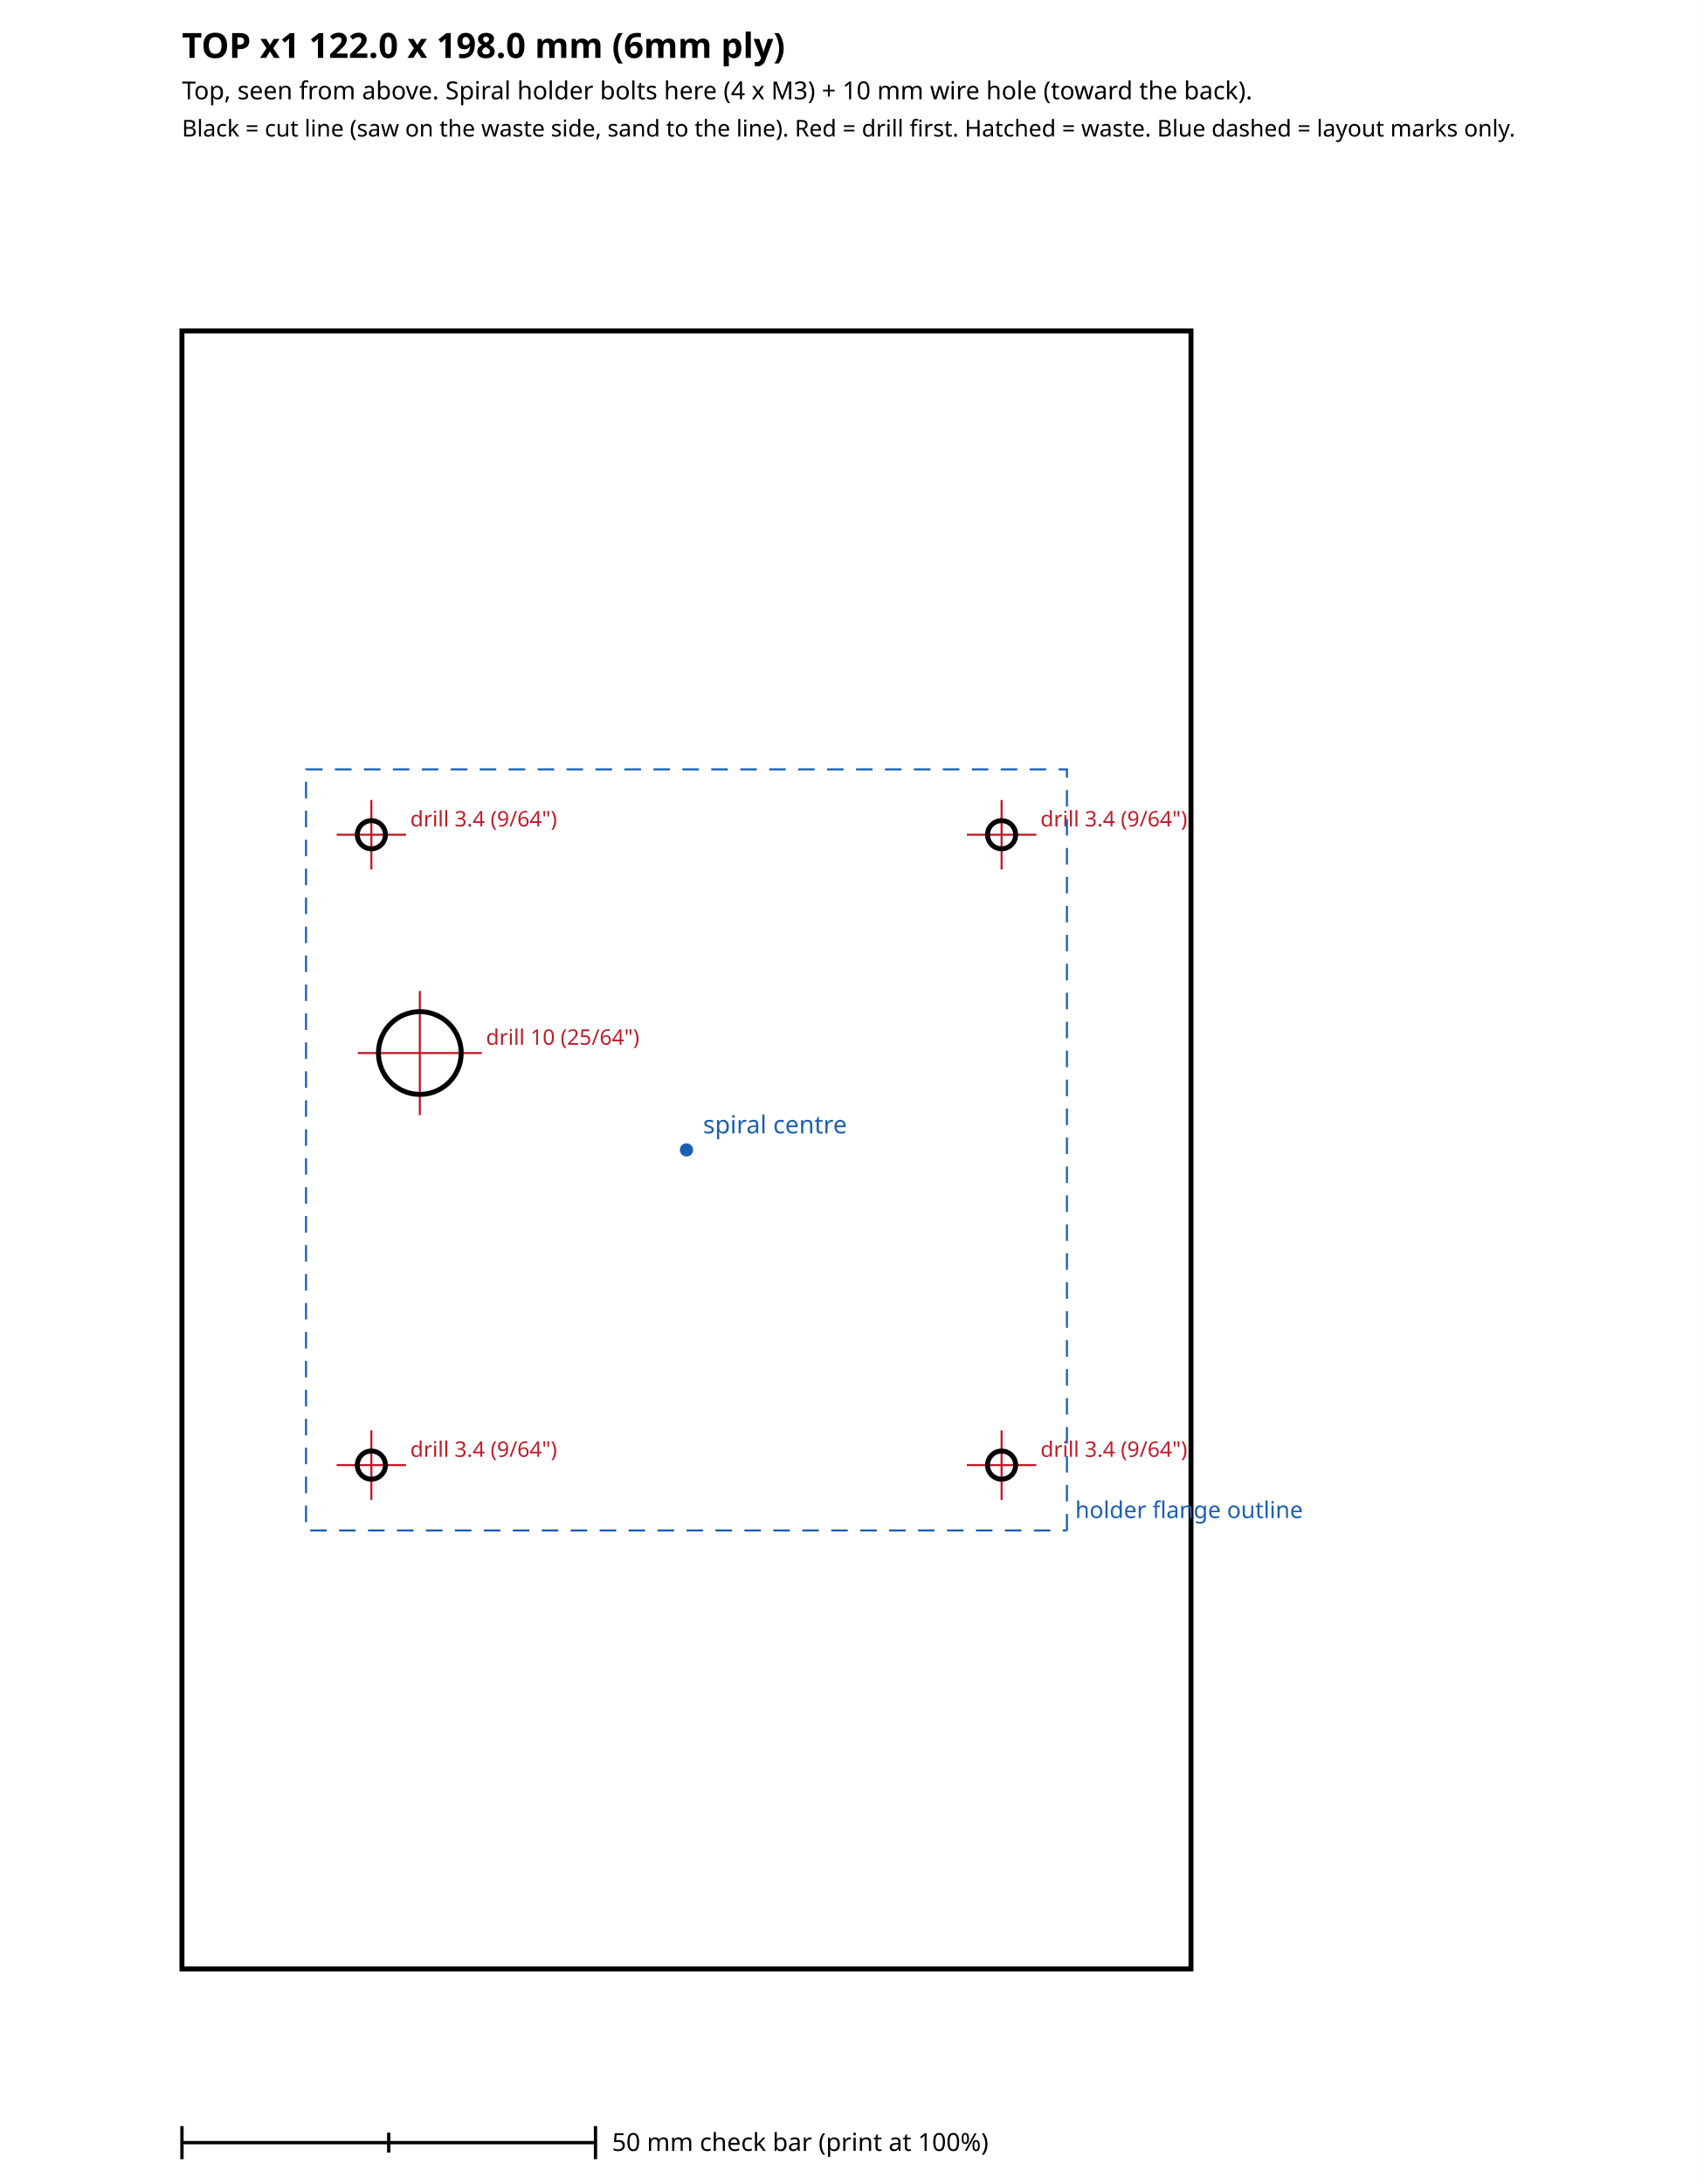
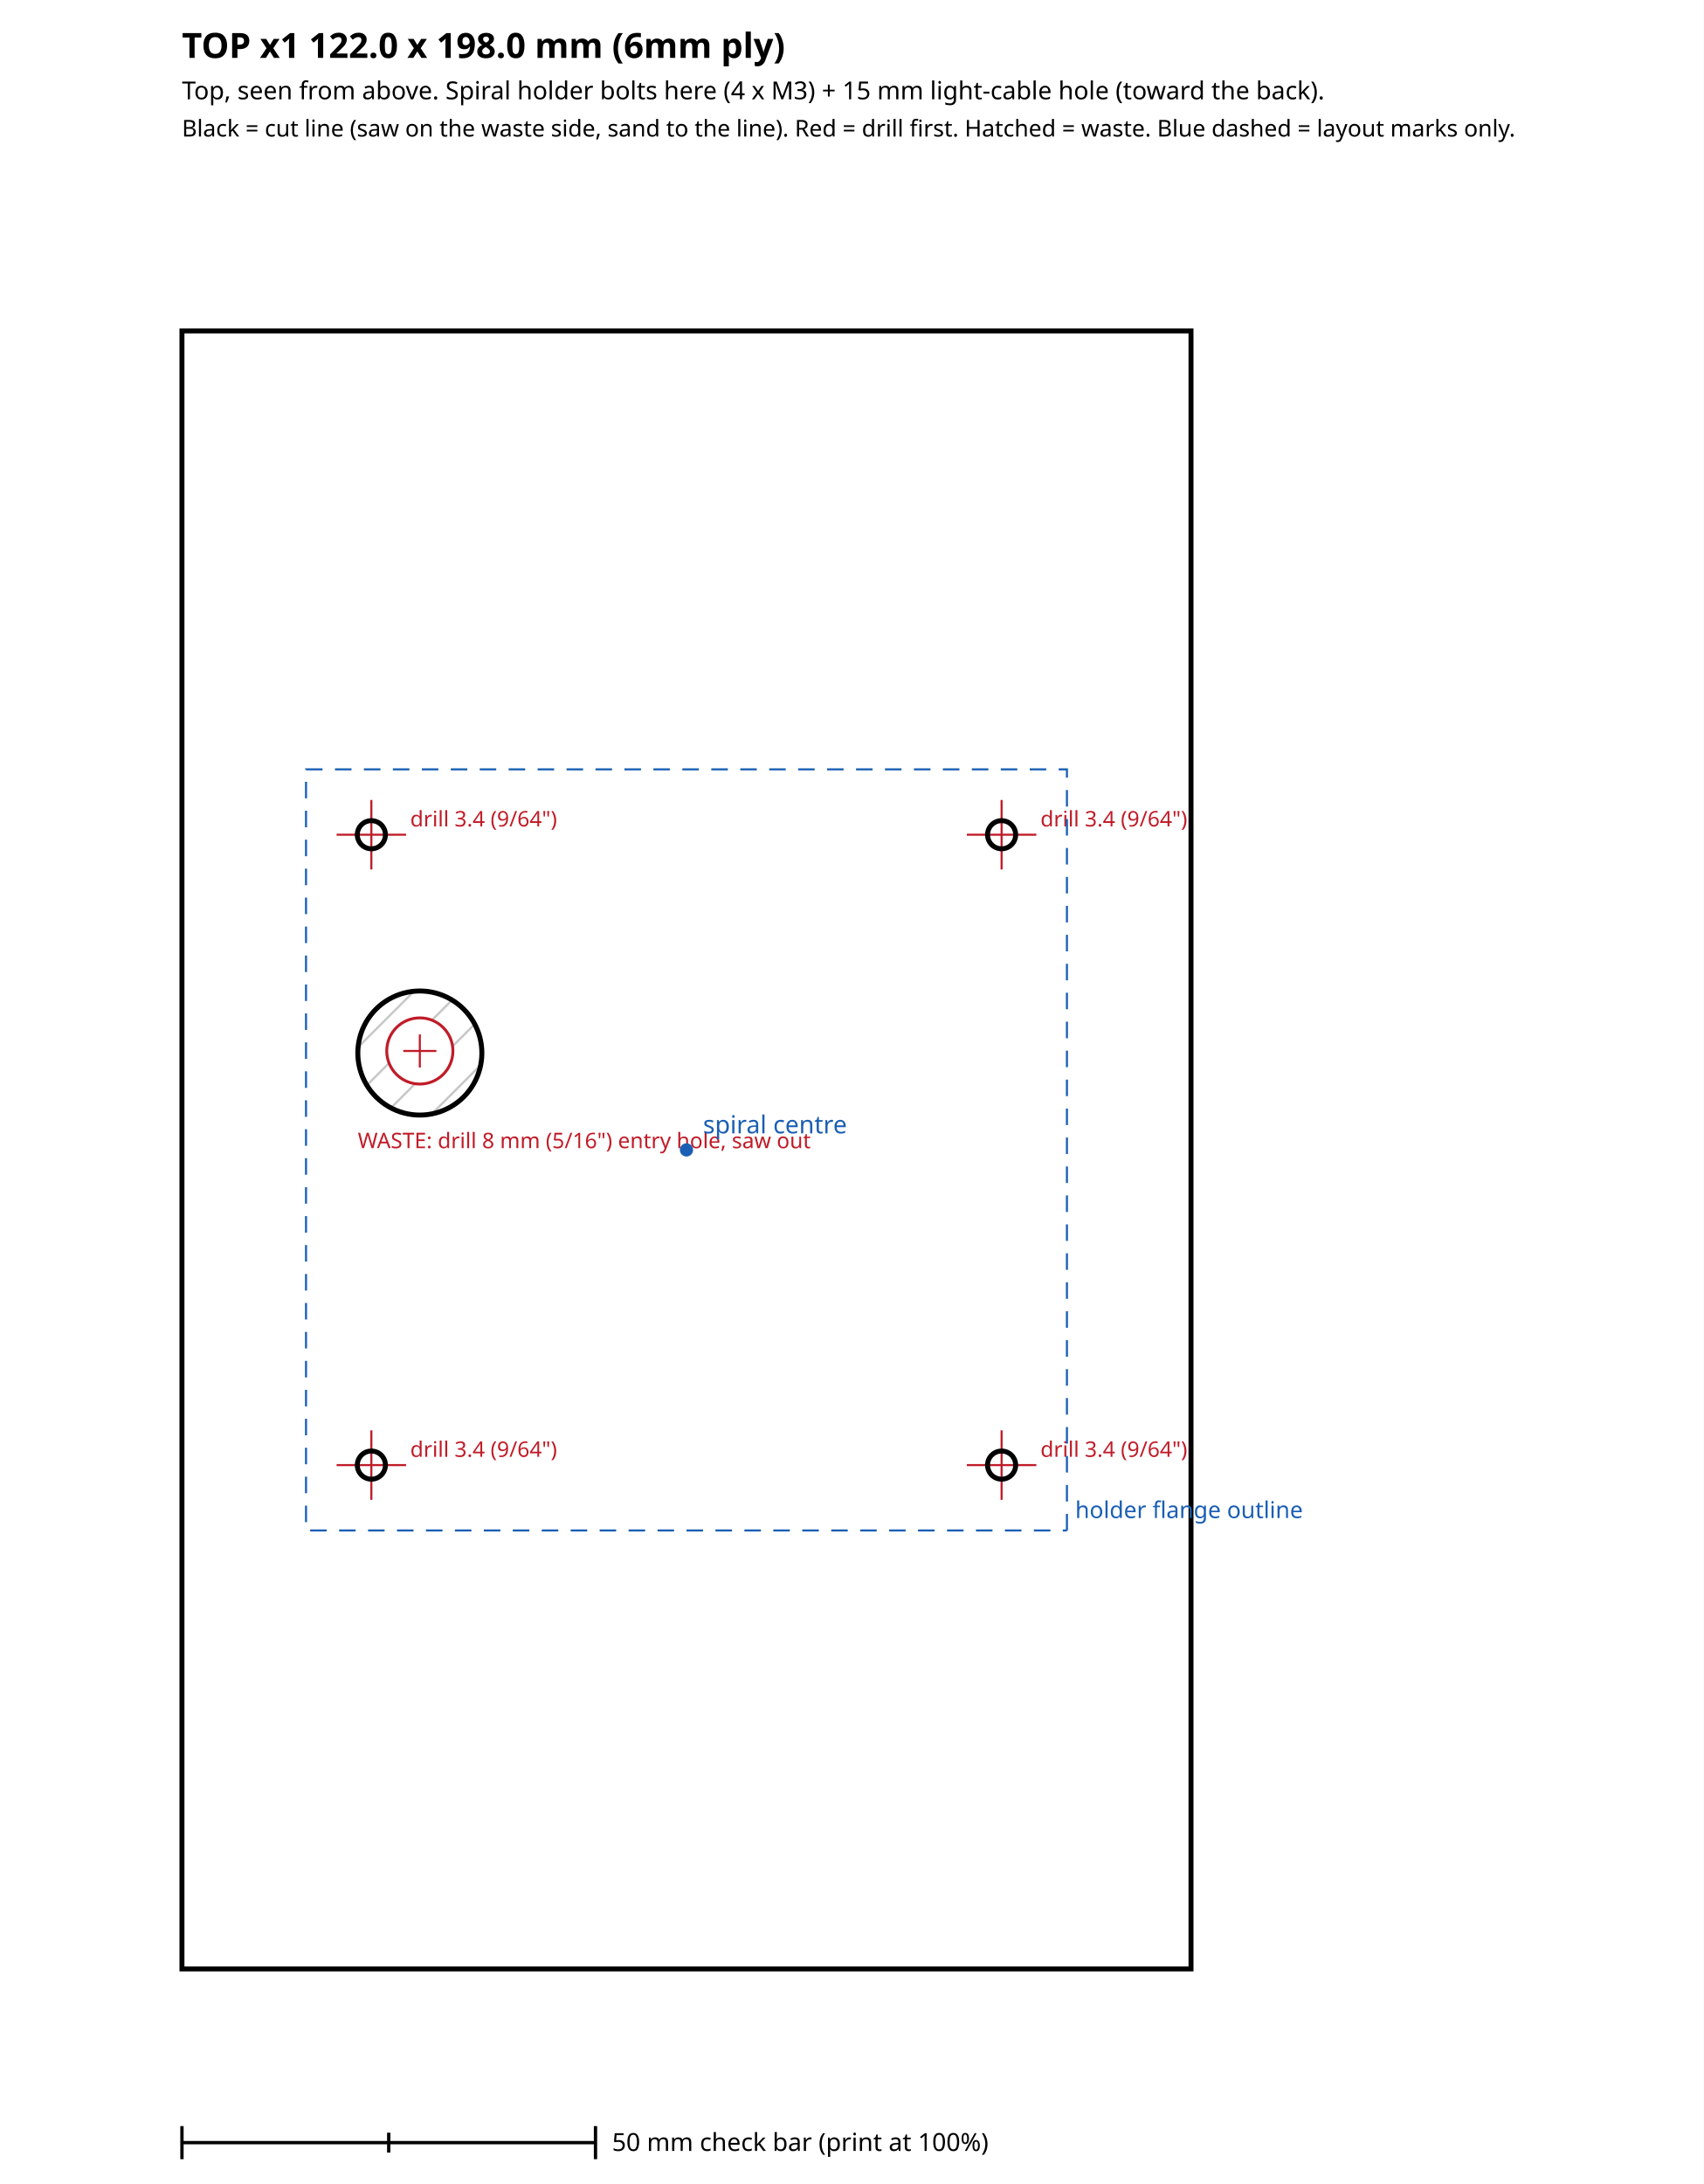
<svg xmlns="http://www.w3.org/2000/svg" width="206.00mm" height="264.00mm" viewBox="0 0 206.00 264.00">
  <defs>
    <pattern id="waste" width="4" height="4" patternUnits="userSpaceOnUse" patternTransform="rotate(45)">
      <path d="M 0 0 V 4" stroke="#bbbbbb" stroke-width="0.5" />
    </pattern>
  </defs>
  <rect width="100%" height="100%" fill="white" />
+   <path d="M 58.245,127.779 L 58.261,127.288 L 58.245,126.798 L 58.197,126.309 L 58.117,125.825 L 58.006,125.347 L 57.863,124.877 L 57.691,124.418 L 57.488,123.971 L 57.257,123.538 L 56.997,123.121 L 56.712,122.723 L 56.400,122.343 L 56.065,121.985 L 55.707,121.649 L 55.327,121.338 L 54.928,121.052 L 54.511,120.793 L 54.079,120.562 L 53.632,120.359 L 53.172,120.186 L 52.703,120.044 L 52.225,119.932 L 51.740,119.852 L 51.252,119.804 L 50.761,119.788 L 50.271,119.804 L 49.782,119.852 L 49.298,119.932 L 48.820,120.044 L 48.351,120.186 L 47.891,120.359 L 47.444,120.562 L 47.011,120.793 L 46.595,121.052 L 46.196,121.338 L 45.816,121.649 L 45.458,121.985 L 45.123,122.343 L 44.811,122.723 L 44.525,123.121 L 44.266,123.538 L 44.035,123.971 L 43.832,124.418 L 43.659,124.877 L 43.517,125.347 L 43.406,125.825 L 43.326,126.309 L 43.277,126.798 L 43.261,127.288 L 43.277,127.779 L 43.326,128.267 L 43.406,128.751 L 43.517,129.229 L 43.659,129.699 L 43.832,130.158 L 44.035,130.605 L 44.266,131.038 L 44.525,131.455 L 44.811,131.854 L 45.123,132.233 L 45.458,132.592 L 45.816,132.927 L 46.196,133.238 L 46.595,133.524 L 47.011,133.783 L 47.444,134.015 L 47.891,134.217 L 48.351,134.390 L 48.820,134.533 L 49.298,134.644 L 49.782,134.724 L 50.271,134.772 L 50.761,134.788 L 51.252,134.772 L 51.740,134.724 L 52.225,134.644 L 52.703,134.533 L 53.172,134.390 L 53.632,134.217 L 54.079,134.015 L 54.511,133.783 L 54.928,133.524 L 55.327,133.238 L 55.707,132.927 L 56.065,132.592 L 56.400,132.233 L 56.712,131.854 L 56.997,131.455 L 57.257,131.038 L 57.488,130.605 L 57.691,130.158 L 57.863,129.699 L 58.006,129.229 L 58.117,128.751 L 58.197,128.267 L 58.245,127.779 Z" fill="url(#waste)" stroke="none" />
+   <circle cx="50.76" cy="127.04" r="4" fill="white" stroke="#c01c28" stroke-width="0.35" />
+   <path d="M 48.76 127.04 H 52.76 M 50.76 125.04 V 129.04" stroke="#c01c28" stroke-width="0.25" />
+   <text x="43.26" y="138.79" font-size="2.6" fill="#c01c28" font-family="sans-serif">WASTE: drill 8 mm (5/16") entry hole, saw out</text>
  <path d="M 40.70 177.10 H 49.10 M 44.90 172.90 V 181.30" stroke="#c01c28" stroke-width="0.25" />
  <text x="49.60" y="176.10" font-size="2.6" fill="#c01c28" font-family="sans-serif">drill 3.4 (9/64")</text>
  <path d="M 116.90 177.10 H 125.30 M 121.10 172.90 V 181.30" stroke="#c01c28" stroke-width="0.25" />
  <text x="125.80" y="176.10" font-size="2.6" fill="#c01c28" font-family="sans-serif">drill 3.4 (9/64")</text>
-   <path d="M 43.26 127.29 H 58.26 M 50.76 119.79 V 134.79" stroke="#c01c28" stroke-width="0.25" />
-   <text x="58.76" y="126.29" font-size="2.6" fill="#c01c28" font-family="sans-serif">drill 10 (25/64")</text>
  <path d="M 40.70 100.90 H 49.10 M 44.90 96.70 V 105.10" stroke="#c01c28" stroke-width="0.25" />
  <text x="49.60" y="99.90" font-size="2.6" fill="#c01c28" font-family="sans-serif">drill 3.4 (9/64")</text>
  <path d="M 116.90 100.90 H 125.30 M 121.10 96.70 V 105.10" stroke="#c01c28" stroke-width="0.25" />
  <text x="125.80" y="99.90" font-size="2.6" fill="#c01c28" font-family="sans-serif">drill 3.4 (9/64")</text>
  <path d="M 22.000,238.000 L 22.000,40.000 L 144.000,40.000 L 144.000,238.000 L 22.000,238.000 Z" fill="none" stroke="black" stroke-width="0.6" />
  <path d="M 46.592,177.267 L 46.600,177.100 L 46.592,176.933 L 46.567,176.768 L 46.527,176.607 L 46.471,176.449 L 46.399,176.299 L 46.313,176.156 L 46.214,176.022 L 46.102,175.898 L 45.978,175.786 L 45.844,175.687 L 45.701,175.601 L 45.551,175.529 L 45.393,175.473 L 45.232,175.433 L 45.067,175.408 L 44.900,175.400 L 44.733,175.408 L 44.568,175.433 L 44.407,175.473 L 44.249,175.529 L 44.099,175.601 L 43.956,175.687 L 43.822,175.786 L 43.698,175.898 L 43.586,176.022 L 43.487,176.156 L 43.401,176.299 L 43.329,176.449 L 43.273,176.607 L 43.233,176.768 L 43.208,176.933 L 43.200,177.100 L 43.208,177.267 L 43.233,177.432 L 43.273,177.593 L 43.329,177.751 L 43.401,177.901 L 43.487,178.044 L 43.586,178.178 L 43.698,178.302 L 43.822,178.414 L 43.956,178.513 L 44.099,178.599 L 44.249,178.671 L 44.407,178.727 L 44.568,178.767 L 44.733,178.792 L 44.900,178.800 L 45.067,178.792 L 45.232,178.767 L 45.393,178.727 L 45.551,178.671 L 45.701,178.599 L 45.844,178.513 L 45.978,178.414 L 46.102,178.302 L 46.214,178.178 L 46.313,178.044 L 46.399,177.901 L 46.471,177.751 L 46.527,177.593 L 46.567,177.432 L 46.592,177.267 Z" fill="none" stroke="black" stroke-width="0.6" />
  <path d="M 122.792,177.267 L 122.800,177.100 L 122.792,176.933 L 122.767,176.768 L 122.727,176.607 L 122.671,176.449 L 122.599,176.299 L 122.513,176.156 L 122.414,176.022 L 122.302,175.898 L 122.178,175.786 L 122.044,175.687 L 121.901,175.601 L 121.751,175.529 L 121.593,175.473 L 121.432,175.433 L 121.267,175.408 L 121.100,175.400 L 120.933,175.408 L 120.768,175.433 L 120.607,175.473 L 120.449,175.529 L 120.299,175.601 L 120.156,175.687 L 120.022,175.786 L 119.898,175.898 L 119.786,176.022 L 119.687,176.156 L 119.601,176.299 L 119.529,176.449 L 119.473,176.607 L 119.433,176.768 L 119.408,176.933 L 119.400,177.100 L 119.408,177.267 L 119.433,177.432 L 119.473,177.593 L 119.529,177.751 L 119.601,177.901 L 119.687,178.044 L 119.786,178.178 L 119.898,178.302 L 120.022,178.414 L 120.156,178.513 L 120.299,178.599 L 120.449,178.671 L 120.607,178.727 L 120.768,178.767 L 120.933,178.792 L 121.100,178.800 L 121.267,178.792 L 121.432,178.767 L 121.593,178.727 L 121.751,178.671 L 121.901,178.599 L 122.044,178.513 L 122.178,178.414 L 122.302,178.302 L 122.414,178.178 L 122.513,178.044 L 122.599,177.901 L 122.671,177.751 L 122.727,177.593 L 122.767,177.432 L 122.792,177.267 Z" fill="none" stroke="black" stroke-width="0.6" />
-   <path d="M 55.751,127.615 L 55.761,127.288 L 55.751,126.961 L 55.719,126.636 L 55.665,126.313 L 55.591,125.994 L 55.496,125.681 L 55.381,125.375 L 55.246,125.077 L 55.092,124.788 L 54.919,124.510 L 54.728,124.244 L 54.521,123.992 L 54.297,123.753 L 54.058,123.529 L 53.805,123.321 L 53.539,123.131 L 53.261,122.958 L 52.973,122.804 L 52.675,122.669 L 52.369,122.554 L 52.056,122.459 L 51.737,122.384 L 51.414,122.331 L 51.088,122.299 L 50.761,122.288 L 50.434,122.299 L 50.109,122.331 L 49.786,122.384 L 49.467,122.459 L 49.154,122.554 L 48.848,122.669 L 48.550,122.804 L 48.261,122.958 L 47.984,123.131 L 47.718,123.321 L 47.465,123.529 L 47.226,123.753 L 47.002,123.992 L 46.795,124.244 L 46.604,124.510 L 46.431,124.788 L 46.277,125.077 L 46.142,125.375 L 46.027,125.681 L 45.932,125.994 L 45.858,126.313 L 45.804,126.636 L 45.772,126.961 L 45.761,127.288 L 45.772,127.615 L 45.804,127.941 L 45.858,128.264 L 45.932,128.582 L 46.027,128.895 L 46.142,129.202 L 46.277,129.500 L 46.431,129.788 L 46.604,130.066 L 46.795,130.332 L 47.002,130.585 L 47.226,130.824 L 47.465,131.047 L 47.718,131.255 L 47.984,131.446 L 48.261,131.618 L 48.550,131.773 L 48.848,131.908 L 49.154,132.023 L 49.467,132.118 L 49.786,132.192 L 50.109,132.245 L 50.434,132.278 L 50.761,132.288 L 51.088,132.278 L 51.414,132.245 L 51.737,132.192 L 52.056,132.118 L 52.369,132.023 L 52.675,131.908 L 52.973,131.773 L 53.261,131.618 L 53.539,131.446 L 53.805,131.255 L 54.058,131.047 L 54.297,130.824 L 54.521,130.585 L 54.728,130.332 L 54.919,130.066 L 55.092,129.788 L 55.246,129.500 L 55.381,129.202 L 55.496,128.895 L 55.591,128.582 L 55.665,128.264 L 55.719,127.941 L 55.751,127.615 Z" fill="none" stroke="black" stroke-width="0.6" />
+   <path d="M 58.245,127.779 L 58.261,127.288 L 58.245,126.798 L 58.197,126.309 L 58.117,125.825 L 58.006,125.347 L 57.863,124.877 L 57.691,124.418 L 57.488,123.971 L 57.257,123.538 L 56.997,123.121 L 56.712,122.723 L 56.400,122.343 L 56.065,121.985 L 55.707,121.649 L 55.327,121.338 L 54.928,121.052 L 54.511,120.793 L 54.079,120.562 L 53.632,120.359 L 53.172,120.186 L 52.703,120.044 L 52.225,119.932 L 51.740,119.852 L 51.252,119.804 L 50.761,119.788 L 50.271,119.804 L 49.782,119.852 L 49.298,119.932 L 48.820,120.044 L 48.351,120.186 L 47.891,120.359 L 47.444,120.562 L 47.011,120.793 L 46.595,121.052 L 46.196,121.338 L 45.816,121.649 L 45.458,121.985 L 45.123,122.343 L 44.811,122.723 L 44.525,123.121 L 44.266,123.538 L 44.035,123.971 L 43.832,124.418 L 43.659,124.877 L 43.517,125.347 L 43.406,125.825 L 43.326,126.309 L 43.277,126.798 L 43.261,127.288 L 43.277,127.779 L 43.326,128.267 L 43.406,128.751 L 43.517,129.229 L 43.659,129.699 L 43.832,130.158 L 44.035,130.605 L 44.266,131.038 L 44.525,131.455 L 44.811,131.854 L 45.123,132.233 L 45.458,132.592 L 45.816,132.927 L 46.196,133.238 L 46.595,133.524 L 47.011,133.783 L 47.444,134.015 L 47.891,134.217 L 48.351,134.390 L 48.820,134.533 L 49.298,134.644 L 49.782,134.724 L 50.271,134.772 L 50.761,134.788 L 51.252,134.772 L 51.740,134.724 L 52.225,134.644 L 52.703,134.533 L 53.172,134.390 L 53.632,134.217 L 54.079,134.015 L 54.511,133.783 L 54.928,133.524 L 55.327,133.238 L 55.707,132.927 L 56.065,132.592 L 56.400,132.233 L 56.712,131.854 L 56.997,131.455 L 57.257,131.038 L 57.488,130.605 L 57.691,130.158 L 57.863,129.699 L 58.006,129.229 L 58.117,128.751 L 58.197,128.267 L 58.245,127.779 Z" fill="none" stroke="black" stroke-width="0.6" />
  <path d="M 46.567,101.232 L 46.592,101.067 L 46.600,100.900 L 46.592,100.733 L 46.567,100.568 L 46.527,100.407 L 46.471,100.249 L 46.399,100.099 L 46.313,99.956 L 46.214,99.822 L 46.102,99.698 L 45.978,99.586 L 45.844,99.487 L 45.701,99.401 L 45.551,99.329 L 45.393,99.273 L 45.232,99.233 L 45.067,99.208 L 44.900,99.200 L 44.733,99.208 L 44.568,99.233 L 44.407,99.273 L 44.249,99.329 L 44.099,99.401 L 43.956,99.487 L 43.822,99.586 L 43.698,99.698 L 43.586,99.822 L 43.487,99.956 L 43.401,100.099 L 43.329,100.249 L 43.273,100.407 L 43.233,100.568 L 43.208,100.733 L 43.200,100.900 L 43.208,101.067 L 43.233,101.232 L 43.273,101.393 L 43.329,101.551 L 43.401,101.701 L 43.487,101.844 L 43.586,101.978 L 43.698,102.102 L 43.822,102.214 L 43.956,102.313 L 44.099,102.399 L 44.249,102.471 L 44.407,102.527 L 44.568,102.567 L 44.733,102.592 L 44.900,102.600 L 45.067,102.592 L 45.232,102.567 L 45.393,102.527 L 45.551,102.471 L 45.701,102.399 L 45.844,102.313 L 45.978,102.214 L 46.102,102.102 L 46.214,101.978 L 46.313,101.844 L 46.399,101.701 L 46.471,101.551 L 46.527,101.393 L 46.567,101.232 Z" fill="none" stroke="black" stroke-width="0.6" />
  <path d="M 122.767,101.232 L 122.792,101.067 L 122.800,100.900 L 122.792,100.733 L 122.767,100.568 L 122.727,100.407 L 122.671,100.249 L 122.599,100.099 L 122.513,99.956 L 122.414,99.822 L 122.302,99.698 L 122.178,99.586 L 122.044,99.487 L 121.901,99.401 L 121.751,99.329 L 121.593,99.273 L 121.432,99.233 L 121.267,99.208 L 121.100,99.200 L 120.933,99.208 L 120.768,99.233 L 120.607,99.273 L 120.449,99.329 L 120.299,99.401 L 120.156,99.487 L 120.022,99.586 L 119.898,99.698 L 119.786,99.822 L 119.687,99.956 L 119.601,100.099 L 119.529,100.249 L 119.473,100.407 L 119.433,100.568 L 119.408,100.733 L 119.400,100.900 L 119.408,101.067 L 119.433,101.232 L 119.473,101.393 L 119.529,101.551 L 119.601,101.701 L 119.687,101.844 L 119.786,101.978 L 119.898,102.102 L 120.022,102.214 L 120.156,102.313 L 120.299,102.399 L 120.449,102.471 L 120.607,102.527 L 120.768,102.567 L 120.933,102.592 L 121.100,102.600 L 121.267,102.592 L 121.432,102.567 L 121.593,102.527 L 121.751,102.471 L 121.901,102.399 L 122.044,102.313 L 122.178,102.214 L 122.302,102.102 L 122.414,101.978 L 122.513,101.844 L 122.599,101.701 L 122.671,101.551 L 122.727,101.393 L 122.767,101.232 Z" fill="none" stroke="black" stroke-width="0.6" />
  <circle cx="83.00" cy="139.00" r="0.8" fill="#1a5fb4" />
  <text x="85.00" y="137.00" font-size="3" fill="#1a5fb4" font-family="sans-serif">spiral centre</text>
  <path d="M 129.000,185.000 L 129.000,93.000 L 37.000,93.000 L 37.000,185.000 L 129.000,185.000" fill="none" stroke="#1a5fb4" stroke-width="0.25" stroke-dasharray="2,1.5" />
  <text x="130.00" y="183.50" font-size="2.8" fill="#1a5fb4" font-family="sans-serif">holder flange outline</text>
  <text x="22" y="7" font-size="4.2" font-family="sans-serif" font-weight="bold">TOP x1  122.0 x 198.0 mm  (6mm ply)</text>
-   <text x="22" y="12" font-size="3" font-family="sans-serif">Top, seen from above. Spiral holder bolts here (4 x M3) + 10 mm wire hole (toward the back).  </text>
+   <text x="22" y="12" font-size="3" font-family="sans-serif">Top, seen from above. Spiral holder bolts here (4 x M3) + 15 mm light-cable hole (toward the back).  </text>
  <text x="22" y="16.5" font-size="2.8" font-family="sans-serif">Black = cut line (saw on the waste side, sand to the line). Red = drill first. Hatched = waste. Blue dashed = layout marks only.</text>
  <path d="M 22 259.0 h 50 M 22 257.0 v 4 M 72 257.0 v 4 M 47 257.8 v 2.4" stroke="black" stroke-width="0.4" fill="none" />
  <text x="74" y="260.0" font-size="3" font-family="sans-serif">50 mm check bar (print at 100%)</text>
</svg>
